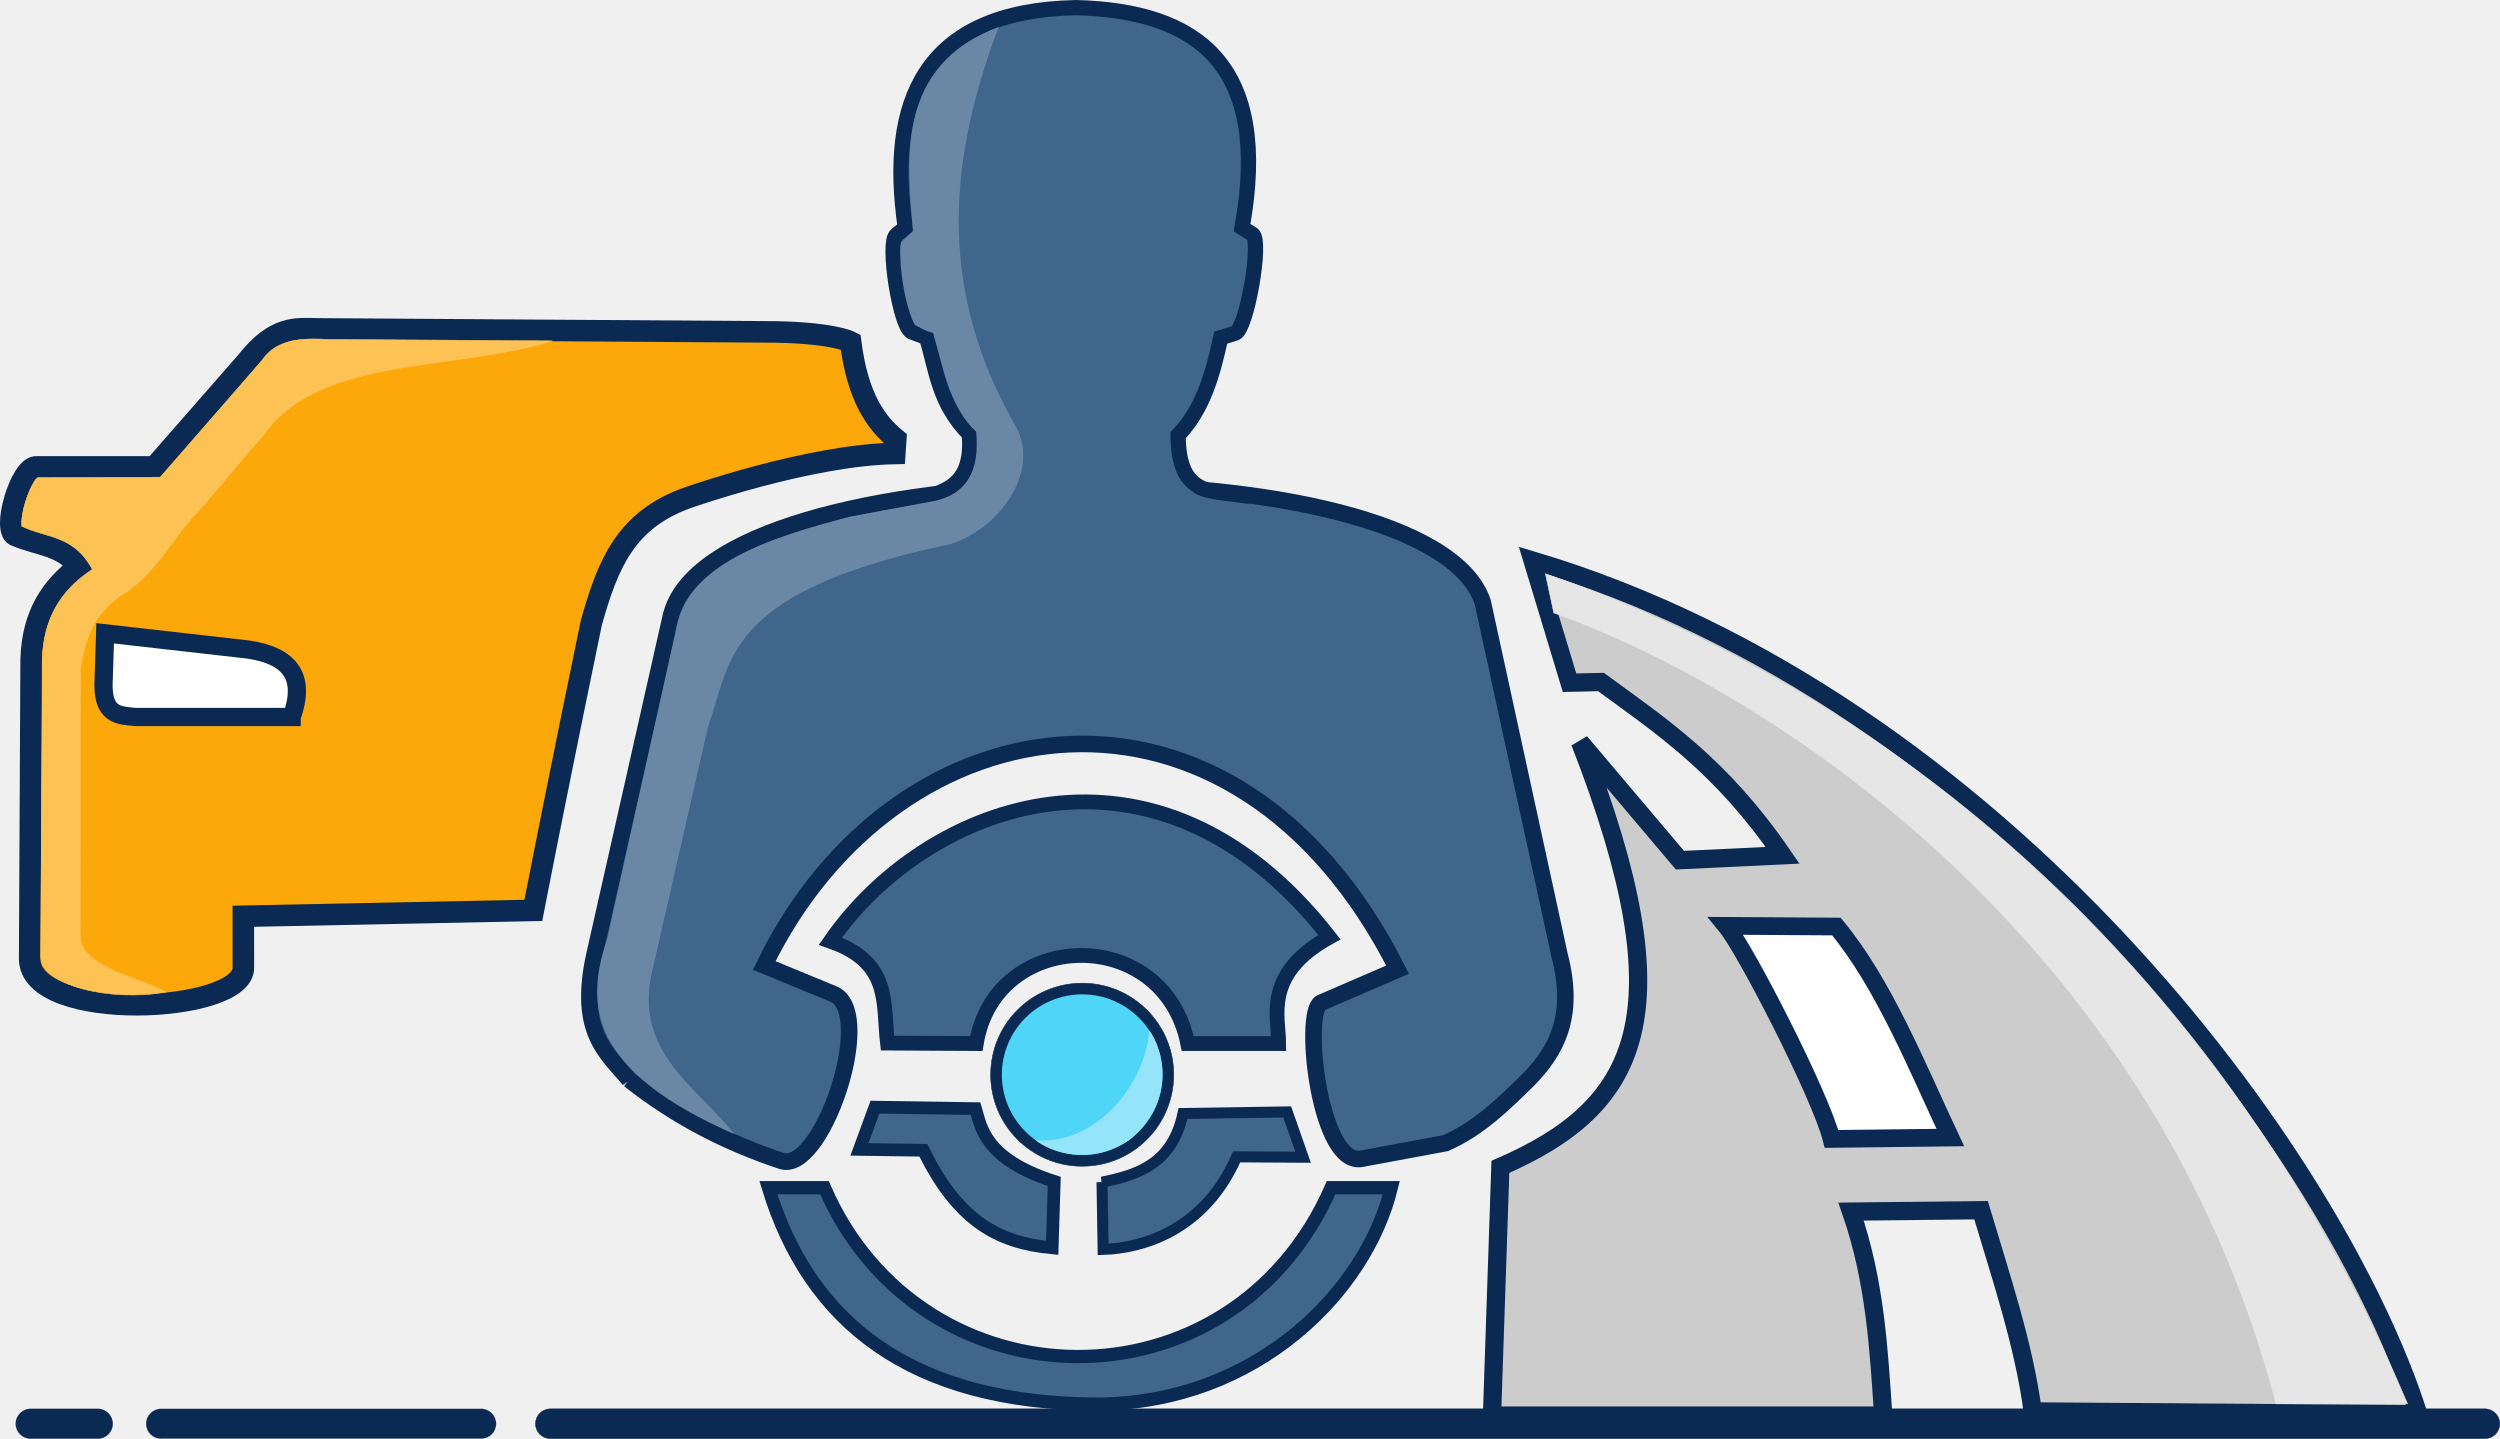
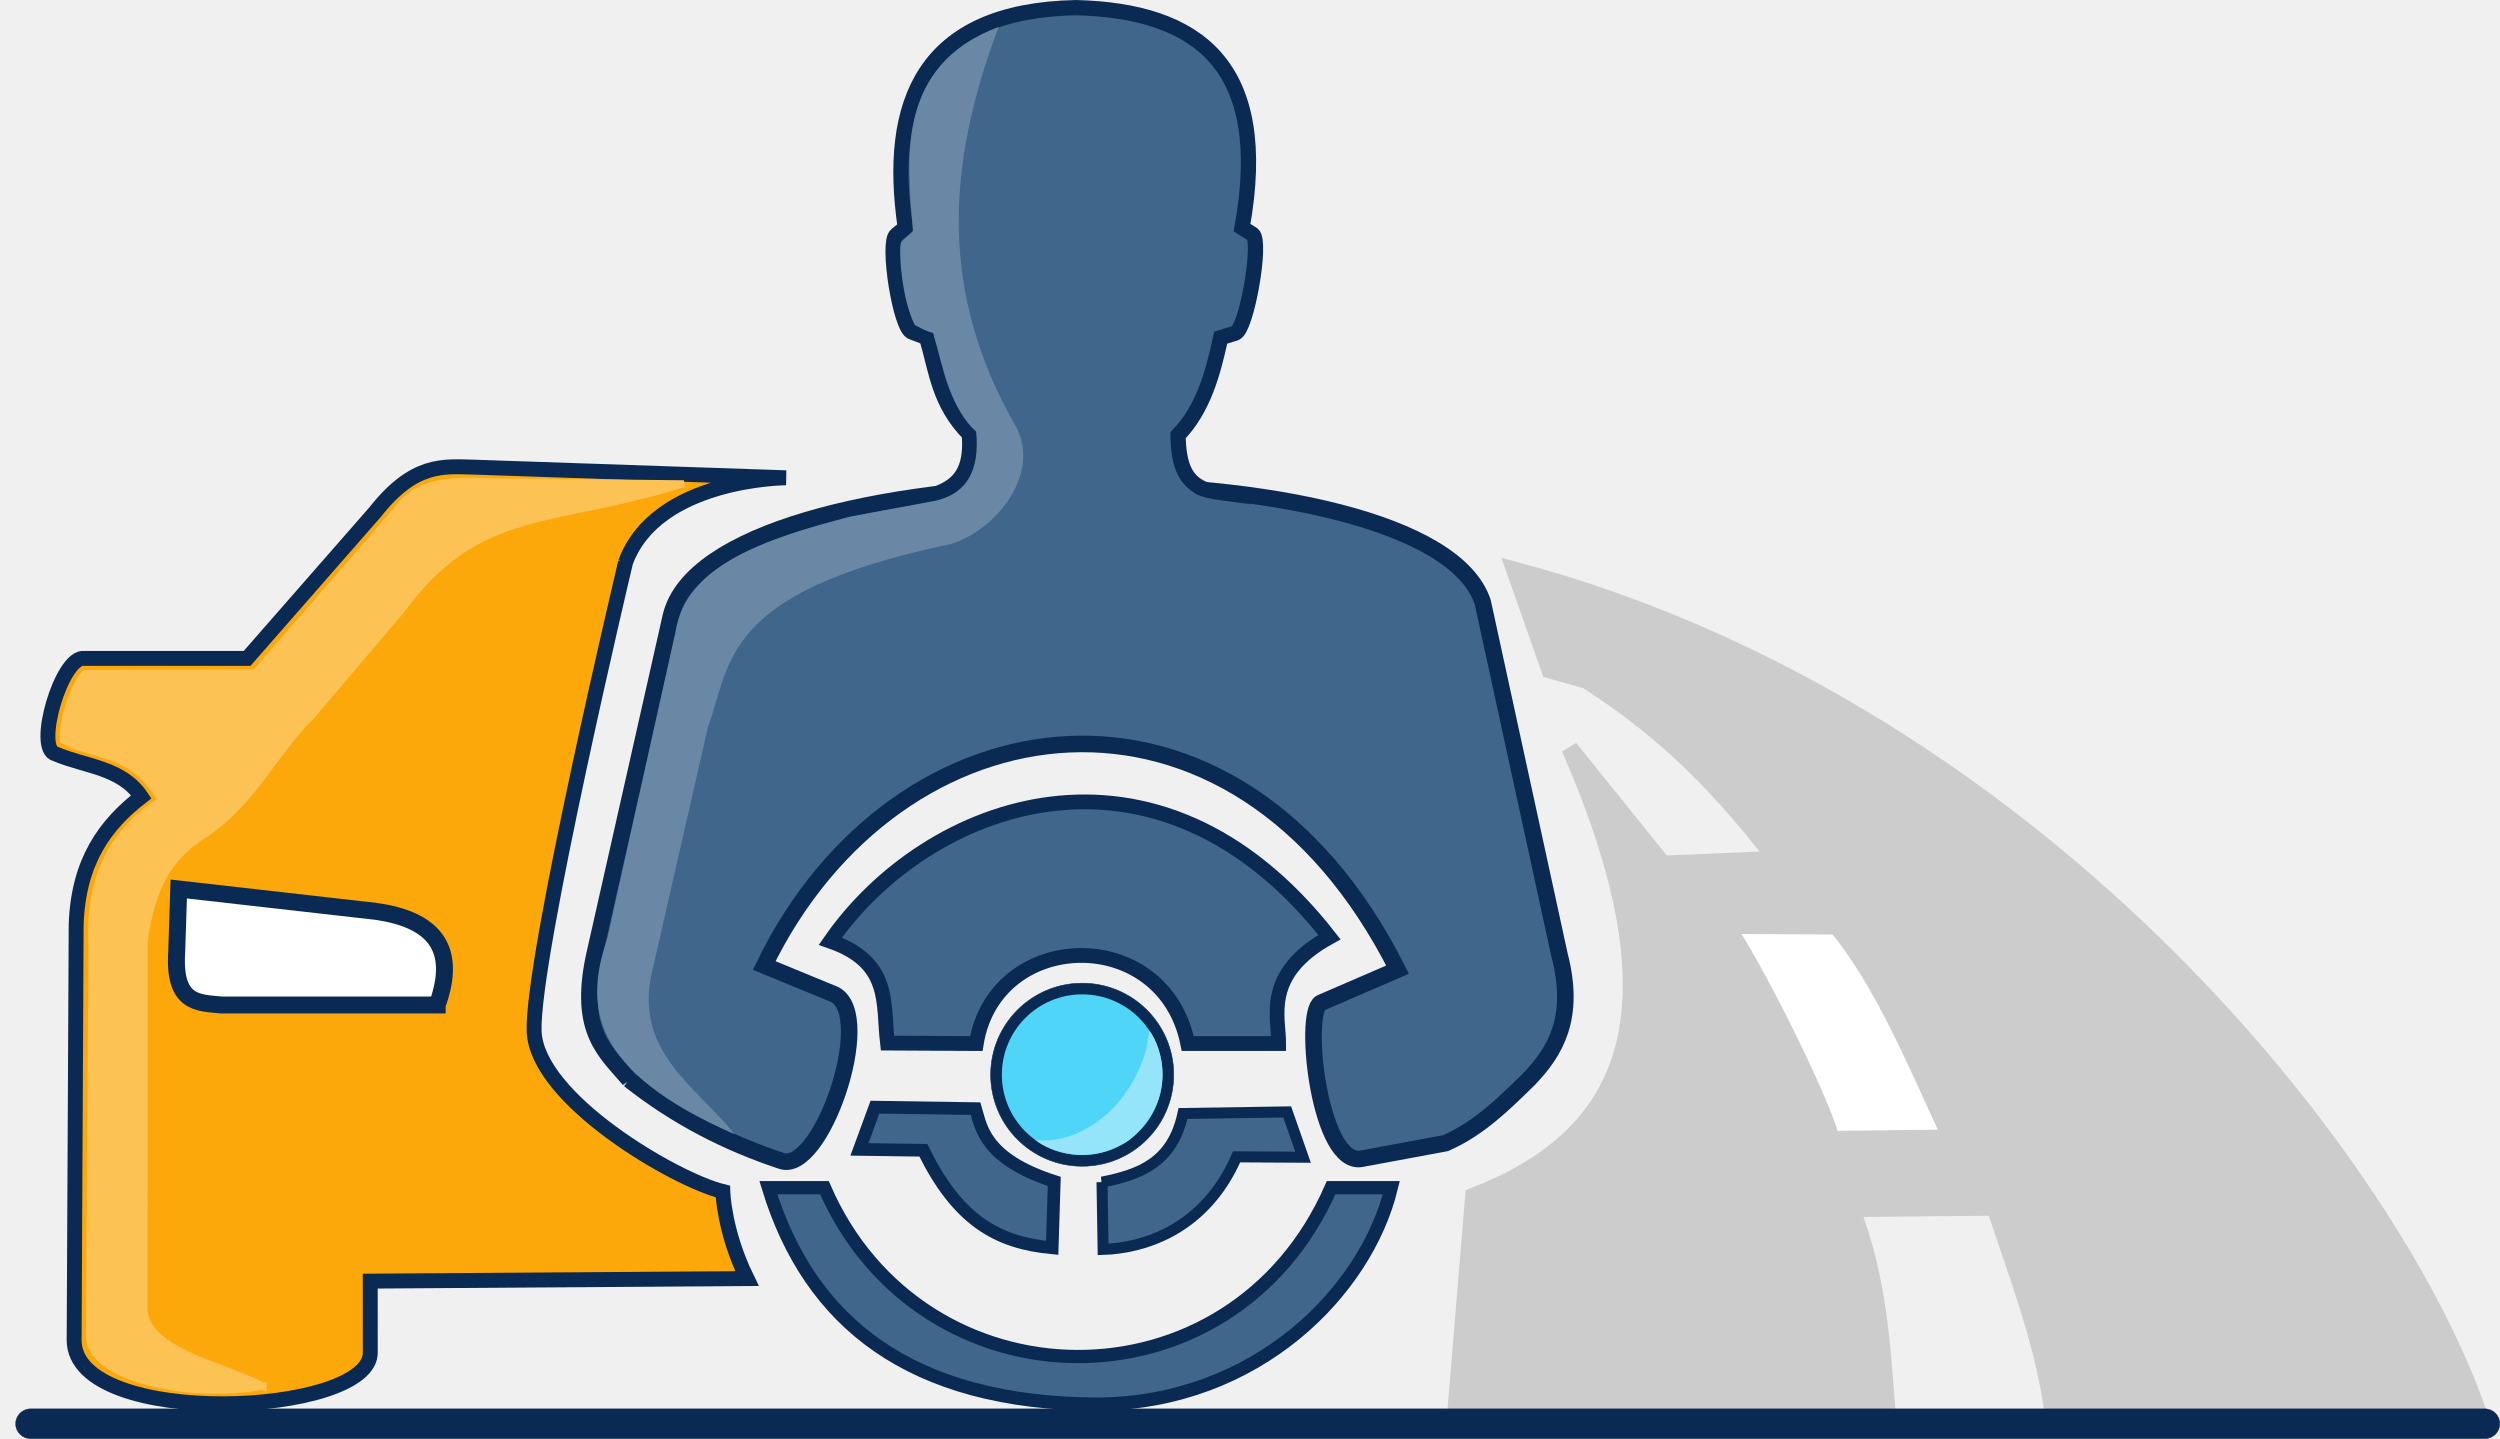
<svg xmlns="http://www.w3.org/2000/svg" width="127.518mm" height="73.391mm" viewBox="0 0 451.836 260.047" id="svg2" version="1.1">
  <defs id="defs4" />
  <g id="layer1" transform="translate(-286.7144,-468.8686)">
    <circle style="opacity:1;fill:#0a2a53;fill-opacity:1;stroke:#0a2a53;stroke-width:0.1;stroke-linecap:butt;stroke-linejoin:round;stroke-miterlimit:4;stroke-dasharray:none;stroke-dashoffset:0;stroke-opacity:1" id="path4450" cx="482.305" cy="663.105" r="16.541" />
    <path style="fill:#40668c;fill-opacity:1;fill-rule:evenodd;stroke:#0a2a53;stroke-width:2.994;stroke-linecap:butt;stroke-linejoin:miter;stroke-miterlimit:4;stroke-dasharray:none;stroke-opacity:1" d="m 400.441,664.01 c -4.121,-4.905 -9.232,-8.582 -6.38,-22.143 l 13.886,-61.55 c 7.028,-30.603 137.097,-31.875 146.744,-2.627 l 13.886,63.802 c 2.922,11.238 -0.672,17.409 -5.63,22.518 -4.476,4.381 -8.919,8.799 -14.946,11.456 l -15.079,2.805 c -7.723,1.741 -10.8,-26.26 -7.506,-28.148 l 13.886,-6.005 c -29.452,-58.496 -90.63,-49.898 -114.468,-0.751 l 12.76,5.254 c 7.383,3.912 -2.57,32.735 -9.758,30.024 -9.477,-3.154 -18.669,-7.734 -27.397,-14.637 z" id="path4149" />
    <path style="fill:#40668c;fill-opacity:1;fill-rule:evenodd;stroke:#0a2a53;stroke-width:2.673;stroke-linecap:butt;stroke-linejoin:miter;stroke-miterlimit:4;stroke-dasharray:none;stroke-opacity:1" d="m 447.11,657.388 16.052,0.086 c 3.426,-20.866 33.871,-21.594 38.22,0 l 16.434,0 c 0.012,-4.744 -2.886,-12.563 9.173,-19.227 -31.175,-39.973 -72.714,-24.492 -90.199,0.726 11.102,3.864 9.472,11.307 10.319,18.415 z" id="path4151" />
    <path style="fill:#40668c;fill-opacity:1;fill-rule:evenodd;stroke:#0a2a53;stroke-width:2.294;stroke-linecap:butt;stroke-linejoin:miter;stroke-miterlimit:4;stroke-dasharray:none;stroke-opacity:1" d="m 444.849,668.971 18.189,0.265 c 0.97,3.182 1.449,9.039 14.218,13.156 l -0.375,12.01 c -10.031,-0.931 -17.131,-5.086 -23.288,-17.639 l -11.547,-0.158 z" id="path4153" />
    <path style="fill:#40668c;fill-opacity:1;fill-rule:evenodd;stroke:#0a2a53;stroke-width:1.994;stroke-linecap:butt;stroke-linejoin:miter;stroke-miterlimit:4;stroke-dasharray:none;stroke-opacity:1" d="m 485.888,682.522 0.199,12.161 c 7.078,-0.223 18.306,-3.386 24.127,-16.733 l 12.008,0.068 -2.866,-8.188 -18.832,0.286 c -1.926,8.913 -7.8,11.033 -14.637,12.406 z" id="path4155" />
    <path style="fill:#40668c;fill-opacity:1;fill-rule:evenodd;stroke:#0a2a53;stroke-width:2.394;stroke-linecap:butt;stroke-linejoin:miter;stroke-miterlimit:4;stroke-dasharray:none;stroke-opacity:1" d="m 425.587,683.525 10.133,0 c 17.471,40.264 73.57,41.117 91.574,0 l 10.884,0 c -4.545,18.69 -24.255,38.839 -52.918,39.125 -34.088,-0.096 -52.275,-14.873 -59.673,-39.125 z" id="path4157" />
-     <path style="fill:#fca80b;fill-opacity:1;fill-rule:evenodd;stroke:#0a2a53;stroke-width:3.894;stroke-linecap:butt;stroke-linejoin:miter;stroke-miterlimit:4;stroke-dasharray:none;stroke-dashoffset:0;stroke-opacity:1" d="m 448.437,550.824 c -15.584,0.28 -37.256,7.939 -37.256,7.939 -11.447,3.993 -14.62,12.136 -17.588,22.632 0,0 -5.682,27.352 -10.488,52.008 l -52.413,1.062 0.006,9.239 c 0.281,8.41 -38.6,10.129 -38.619,-1.543 l 0.265,-54.138 c 0.257,-8.353 3.84,-13.113 8.492,-16.719 -2.58,-3.845 -7.304,-3.936 -11.146,-5.573 -2.837,-0.586 0.778,-12.9 3.715,-12.473 l 21.23,0 16.719,-19.107 c 5.073,-6.434 8.866,-5.922 12.738,-5.838 l 80.41,0.531 c 12.526,-0.032 15.947,1.823 15.947,1.823 1.262,10.08 4.667,14.672 8.168,17.538 z" id="path4237" />
-     <path style="fill:#ffffff;fill-rule:evenodd;stroke:#0a2a53;stroke-width:3.294;stroke-linecap:butt;stroke-linejoin:miter;stroke-miterlimit:4;stroke-dasharray:none;stroke-opacity:1" d="m 339.423,598.456 -28.13,0 c -3.001,-0.295 -6.263,-0.095 -5.838,-6.9 l 0.265,-8.227 25.742,2.919 c 7.314,1.044 10.72,4.625 7.961,12.207 z" id="path4239" />
    <path style="fill:#40668c;fill-opacity:1;fill-rule:evenodd;stroke:#0a2a53;stroke-width:2.76;stroke-linecap:butt;stroke-linejoin:miter;stroke-miterlimit:4;stroke-dasharray:none;stroke-opacity:1" d="m 452.973,559.107 c 4.756,-1.463 9.696,-2.672 8.926,-11.767 -5.55,-5.617 -5.943,-11.578 -7.709,-17.447 l -2.637,-1.014 c -2.115,-0.575 -4.577,-16.162 -2.84,-17.548 l 1.623,-1.319 c -3.29,-22.576 3.122,-39.196 30.836,-39.763 22.08,0.56 35.319,10.399 30.025,39.763 l 1.927,1.217 c 1.663,1.368 -1.114,17.171 -3.145,17.853 l -2.637,0.811 c -1.406,6.444 -3.102,12.804 -7.709,17.65 0.082,10.94 5.747,9.227 9.535,11.767 z" id="path4258" />
-     <path id="path4345" d="m 556.369,724.716 1.515,-44.952 c 24.89,-10.834 33.717,-27.194 14.395,-76.772 l 18.056,21.339 18.562,-0.884 c -11.179,-16.306 -21.973,-23.362 -32.83,-31.315 l -5.682,0.126 -6.692,-22.097 c 84.287,25.156 144.93,106.796 160.109,154.301 l -69.701,-0.505 c -1.67,-12.363 -5.765,-24.321 -9.344,-36.365 l -23.486,0.253 c 4.391,12.707 5.016,25.145 5.808,36.871 z" style="fill:#cccccc;fill-opacity:1;fill-rule:evenodd;stroke:#0a2a53;stroke-width:3.3;stroke-linecap:butt;stroke-linejoin:miter;stroke-miterlimit:4;stroke-dasharray:none;stroke-opacity:1" />
-     <path id="path4347" d="m 598.669,636.201 19.951,0.126 c 8.54,10.316 14.557,25.302 20.582,38.133 l -21.466,0.253 c -1.975,-7.814 -15.429,-34.066 -19.067,-38.512 z" style="fill:#ffffff;fill-opacity:1;fill-rule:evenodd;stroke:#0a2a53;stroke-width:3.2;stroke-linecap:butt;stroke-linejoin:miter;stroke-miterlimit:4;stroke-dasharray:none;stroke-opacity:1" />
-     <path style="fill:#fcc254;fill-opacity:1;fill-rule:evenodd;stroke:#fcc254;stroke-width:0.1;stroke-linecap:butt;stroke-linejoin:miter;stroke-miterlimit:4;stroke-dasharray:none;stroke-opacity:1" d="m 316.73,648.167 c -10.08,1.837 -22.699,-1.208 -22.657,-6.533 l 0.32,-50.982 c -0.486,-9.47 3.201,-15.111 9.007,-18.876 -3.371,-6.334 -8.411,-5.609 -12.757,-7.82 -0.22,-3.217 2.143,-8.59 2.946,-8.75 l 22.143,-0.089 18.304,-21.071 c 1.661,-2.414 4.295,-4.341 11.786,-3.839 l 40.714,0.268 c -17.361,5.455 -41.714,2.701 -51.875,16.607 l -11.696,13.75 c -4.828,4.759 -7.533,11.084 -13.633,15.207 -4.792,2.964 -7.11,6.819 -8.097,14.064 l -0.031,47.58 c -0.297,5.949 10.595,7.774 15.526,10.486 z" id="path4410" />
+     <path id="path4345" d="m 549.845,723.494 3.184,-38.449 c 27.422,-10.629 38.663,-32.326 17.374,-80.962 l 16.864,20.934 20.45,-0.867 c -12.316,-15.996 -22.188,-24.459 -34.151,-32.261 l -6.765,-1.93 -6.363,-18.083 c 92.864,24.678 157.153,104.768 173.877,151.37 l -76.793,-0.495 c -1.839,-12.128 -6.352,-23.859 -10.295,-35.675 l -25.876,0.248 c 4.838,12.466 5.526,24.667 6.399,36.17 z" style="fill:#cccccc;fill-opacity:1;fill-rule:evenodd;stroke:#cccccc;stroke-width:3.015;stroke-linecap:butt;stroke-linejoin:miter;stroke-miterlimit:4;stroke-dasharray:none;stroke-opacity:1" />
+     <path id="path4347" d="m 598.669,636.201 19.951,0.126 c 8.54,10.316 14.557,25.302 20.582,38.133 l -21.466,0.253 c -1.975,-7.814 -15.429,-34.066 -19.067,-38.512 z" style="fill:#ffffff;fill-opacity:1;fill-rule:evenodd;stroke:#cccccc;stroke-width:2.9;stroke-linecap:butt;stroke-linejoin:miter;stroke-miterlimit:4;stroke-dasharray:none;stroke-opacity:1" />
+     <g id="g4157" transform="matrix(1.196092,0,0,1.196092,-96.22231,-110.0749)">
+       <g id="g4162" transform="matrix(1.158743,0,0,1.158743,-7.087056,-57.56842)">
+         <path style="fill:#fca80b;fill-opacity:1;fill-rule:evenodd;stroke:#0a2a53;stroke-width:1.946;stroke-linecap:butt;stroke-linejoin:miter;stroke-miterlimit:4;stroke-dasharray:none;stroke-dashoffset:0;stroke-opacity:1" d="m 363.983,540.753 c 0,0 -12.254,51.604 -11.916,61.131 0.314,8.854 18.384,19.372 24.604,20.899 0,0 0.134,5.185 3.155,11.349 l -49.133,0.333 0.006,9.239 c 0.281,8.41 -38.6,10.129 -38.619,-1.543 l 0.265,-54.138 c 0.257,-8.353 3.84,-13.113 8.492,-16.719 -2.58,-3.845 -7.304,-3.936 -11.146,-5.573 -2.837,-0.586 0.778,-12.9 3.715,-12.473 l 21.23,0 16.719,-19.107 c 5.073,-6.434 8.866,-5.922 12.738,-5.838 l 40.827,1.393 c 0,0 -16.947,0.074 -20.938,11.048 z" id="path4237" />
+         <path style="fill:#ffffff;fill-rule:evenodd;stroke:#0a2a53;stroke-width:2.211;stroke-linecap:butt;stroke-linejoin:miter;stroke-miterlimit:4;stroke-dasharray:none;stroke-opacity:1" d="m 339.423,598.456 -28.13,0 c -3.001,-0.295 -6.263,-0.095 -5.838,-6.9 l 0.265,-8.227 25.742,2.919 c 7.314,1.044 10.72,4.625 7.961,12.207 z" id="path4239" />
+         <path style="fill:#fcc254;fill-opacity:1;fill-rule:evenodd;stroke:#fcc254;stroke-width:0.894;stroke-linecap:butt;stroke-linejoin:miter;stroke-miterlimit:4;stroke-dasharray:none;stroke-opacity:1" d="m 316.73,648.167 c -10.08,1.837 -22.699,-1.208 -22.657,-6.533 l 0.32,-50.982 c -0.486,-9.47 3.201,-15.111 9.007,-18.876 -3.371,-6.334 -8.411,-5.609 -12.757,-7.82 -0.22,-3.217 2.143,-8.59 2.946,-8.75 l 22.143,-0.089 18.304,-21.071 c 1.661,-2.414 4.295,-4.341 11.786,-3.839 l 25.773,0.268 c -17.361,5.455 -26.772,2.701 -36.934,16.607 l -11.696,13.75 c -4.828,4.759 -7.533,11.084 -13.633,15.207 -4.792,2.964 -7.11,6.819 -8.097,14.064 l -0.031,47.58 c -0.297,5.949 10.595,7.774 15.526,10.486 z" id="path4410" />
+       </g>
+     </g>
    <path style="fill:#40668c;fill-opacity:1;fill-rule:evenodd;stroke:#000000;stroke-width:0;stroke-linecap:butt;stroke-linejoin:miter;stroke-miterlimit:4;stroke-dasharray:none;stroke-opacity:1" d="m 465.574,555.524 -2.336,7.45 54.996,-2.101 c -12.809,-2.271 -15.268,-0.991 -18.314,-5.475 z" id="path4446" />
    <path style="fill:#6a88a6;fill-opacity:1;fill-rule:evenodd;stroke:#ff0000;stroke-width:0;stroke-linecap:butt;stroke-linejoin:miter;stroke-miterlimit:4;stroke-dasharray:none;stroke-opacity:1" d="m 419.482,673.866 c -26.169,-11.415 -27.178,-23.414 -22.946,-35.536 l 12.232,-55.089 c 1.936,-12.455 16.389,-16.934 31.518,-20.982 l 14.375,-2.679 c 6.96,-1.062 9.129,-5.793 8.482,-12.679 -4.61,-4.184 -5.871,-11.299 -7.768,-17.857 -1.652,-0.395 -2.457,-1.069 -3.304,-1.429 -2.547,-4.97 -2.955,-14.048 -2.5,-14.911 l 2.143,-2.054 c -0.964,-13.144 -3.256,-29.69 15.491,-36.92 -9.589,25.353 -10.64,48.279 3.101,72.204 5.027,9.278 -5.033,20.301 -13.324,21.591 -39.712,8.665 -38.08,20.971 -42.321,32.768 l -9.911,43.393 c -3.934,15.012 7.63,21.346 14.732,30.179 z" id="path4444" />
    <circle style="opacity:1;fill:#4fd5f8;fill-opacity:1;stroke:#0a2a53;stroke-width:0;stroke-linecap:butt;stroke-linejoin:round;stroke-miterlimit:4;stroke-dasharray:none;stroke-dashoffset:0;stroke-opacity:1" id="path4448" cx="482.305" cy="663.105" r="14.521" />
    <path style="fill:#95e5fa;fill-opacity:1;fill-rule:evenodd;stroke:#000000;stroke-width:0;stroke-linecap:butt;stroke-linejoin:miter;stroke-miterlimit:4;stroke-dasharray:none;stroke-opacity:1" d="m 473.878,674.932 c 10.503,0.939 19.651,-9.453 20.549,-19.812 2.342,3.016 5.222,12.455 -3.607,19.79 -7.131,4.804 -14.38,2.099 -16.942,0.022 z" id="path4452" />
-     <path style="fill:#e6e6e6;fill-rule:evenodd;stroke:#e6e6e6;stroke-width:0.1;stroke-linecap:butt;stroke-linejoin:miter;stroke-miterlimit:4;stroke-dasharray:none;stroke-opacity:1" d="M 698.099,722.578 C 675.668,637.343 605.129,592.986 567.537,579.641 l -1.515,-7.071 c 37.604,12.836 113.56,50.577 155.816,150.008 z" id="path4454" />
-     <rect style="opacity:1;fill:#0a2a53;fill-opacity:1;stroke:#0a2a53;stroke-width:0.063;stroke-linecap:butt;stroke-linejoin:round;stroke-miterlimit:4;stroke-dasharray:none;stroke-dashoffset:0;stroke-opacity:1" id="rect4476" width="355.037" height="5.394" x="383.482" y="723.491" ry="2.697" />
-     <rect ry="2.721" y="723.466" x="289.529" height="5.443" width="17.586" id="rect4478" style="opacity:1;fill:#0a2a53;fill-opacity:1;stroke:#e6e6e6;stroke-width:0.014;stroke-linecap:butt;stroke-linejoin:round;stroke-miterlimit:4;stroke-dasharray:none;stroke-dashoffset:0;stroke-opacity:1" />
-     <rect style="opacity:1;fill:#0a2a53;fill-opacity:1;stroke:#e6e6e6;stroke-width:0.027;stroke-linecap:butt;stroke-linejoin:round;stroke-miterlimit:4;stroke-dasharray:none;stroke-dashoffset:0;stroke-opacity:1" id="rect4480" width="63.287" height="5.43" x="313.106" y="723.472" ry="2.715" />
+     <rect style="opacity:1;fill:#0a2a53;fill-opacity:1;stroke:#0a2a53;stroke-width:0.071;stroke-linecap:butt;stroke-linejoin:round;stroke-miterlimit:4;stroke-dasharray:none;stroke-dashoffset:0;stroke-opacity:1" id="rect4476" width="448.973" height="5.386" x="289.541" y="723.494" ry="2.693" />
  </g>
</svg>
